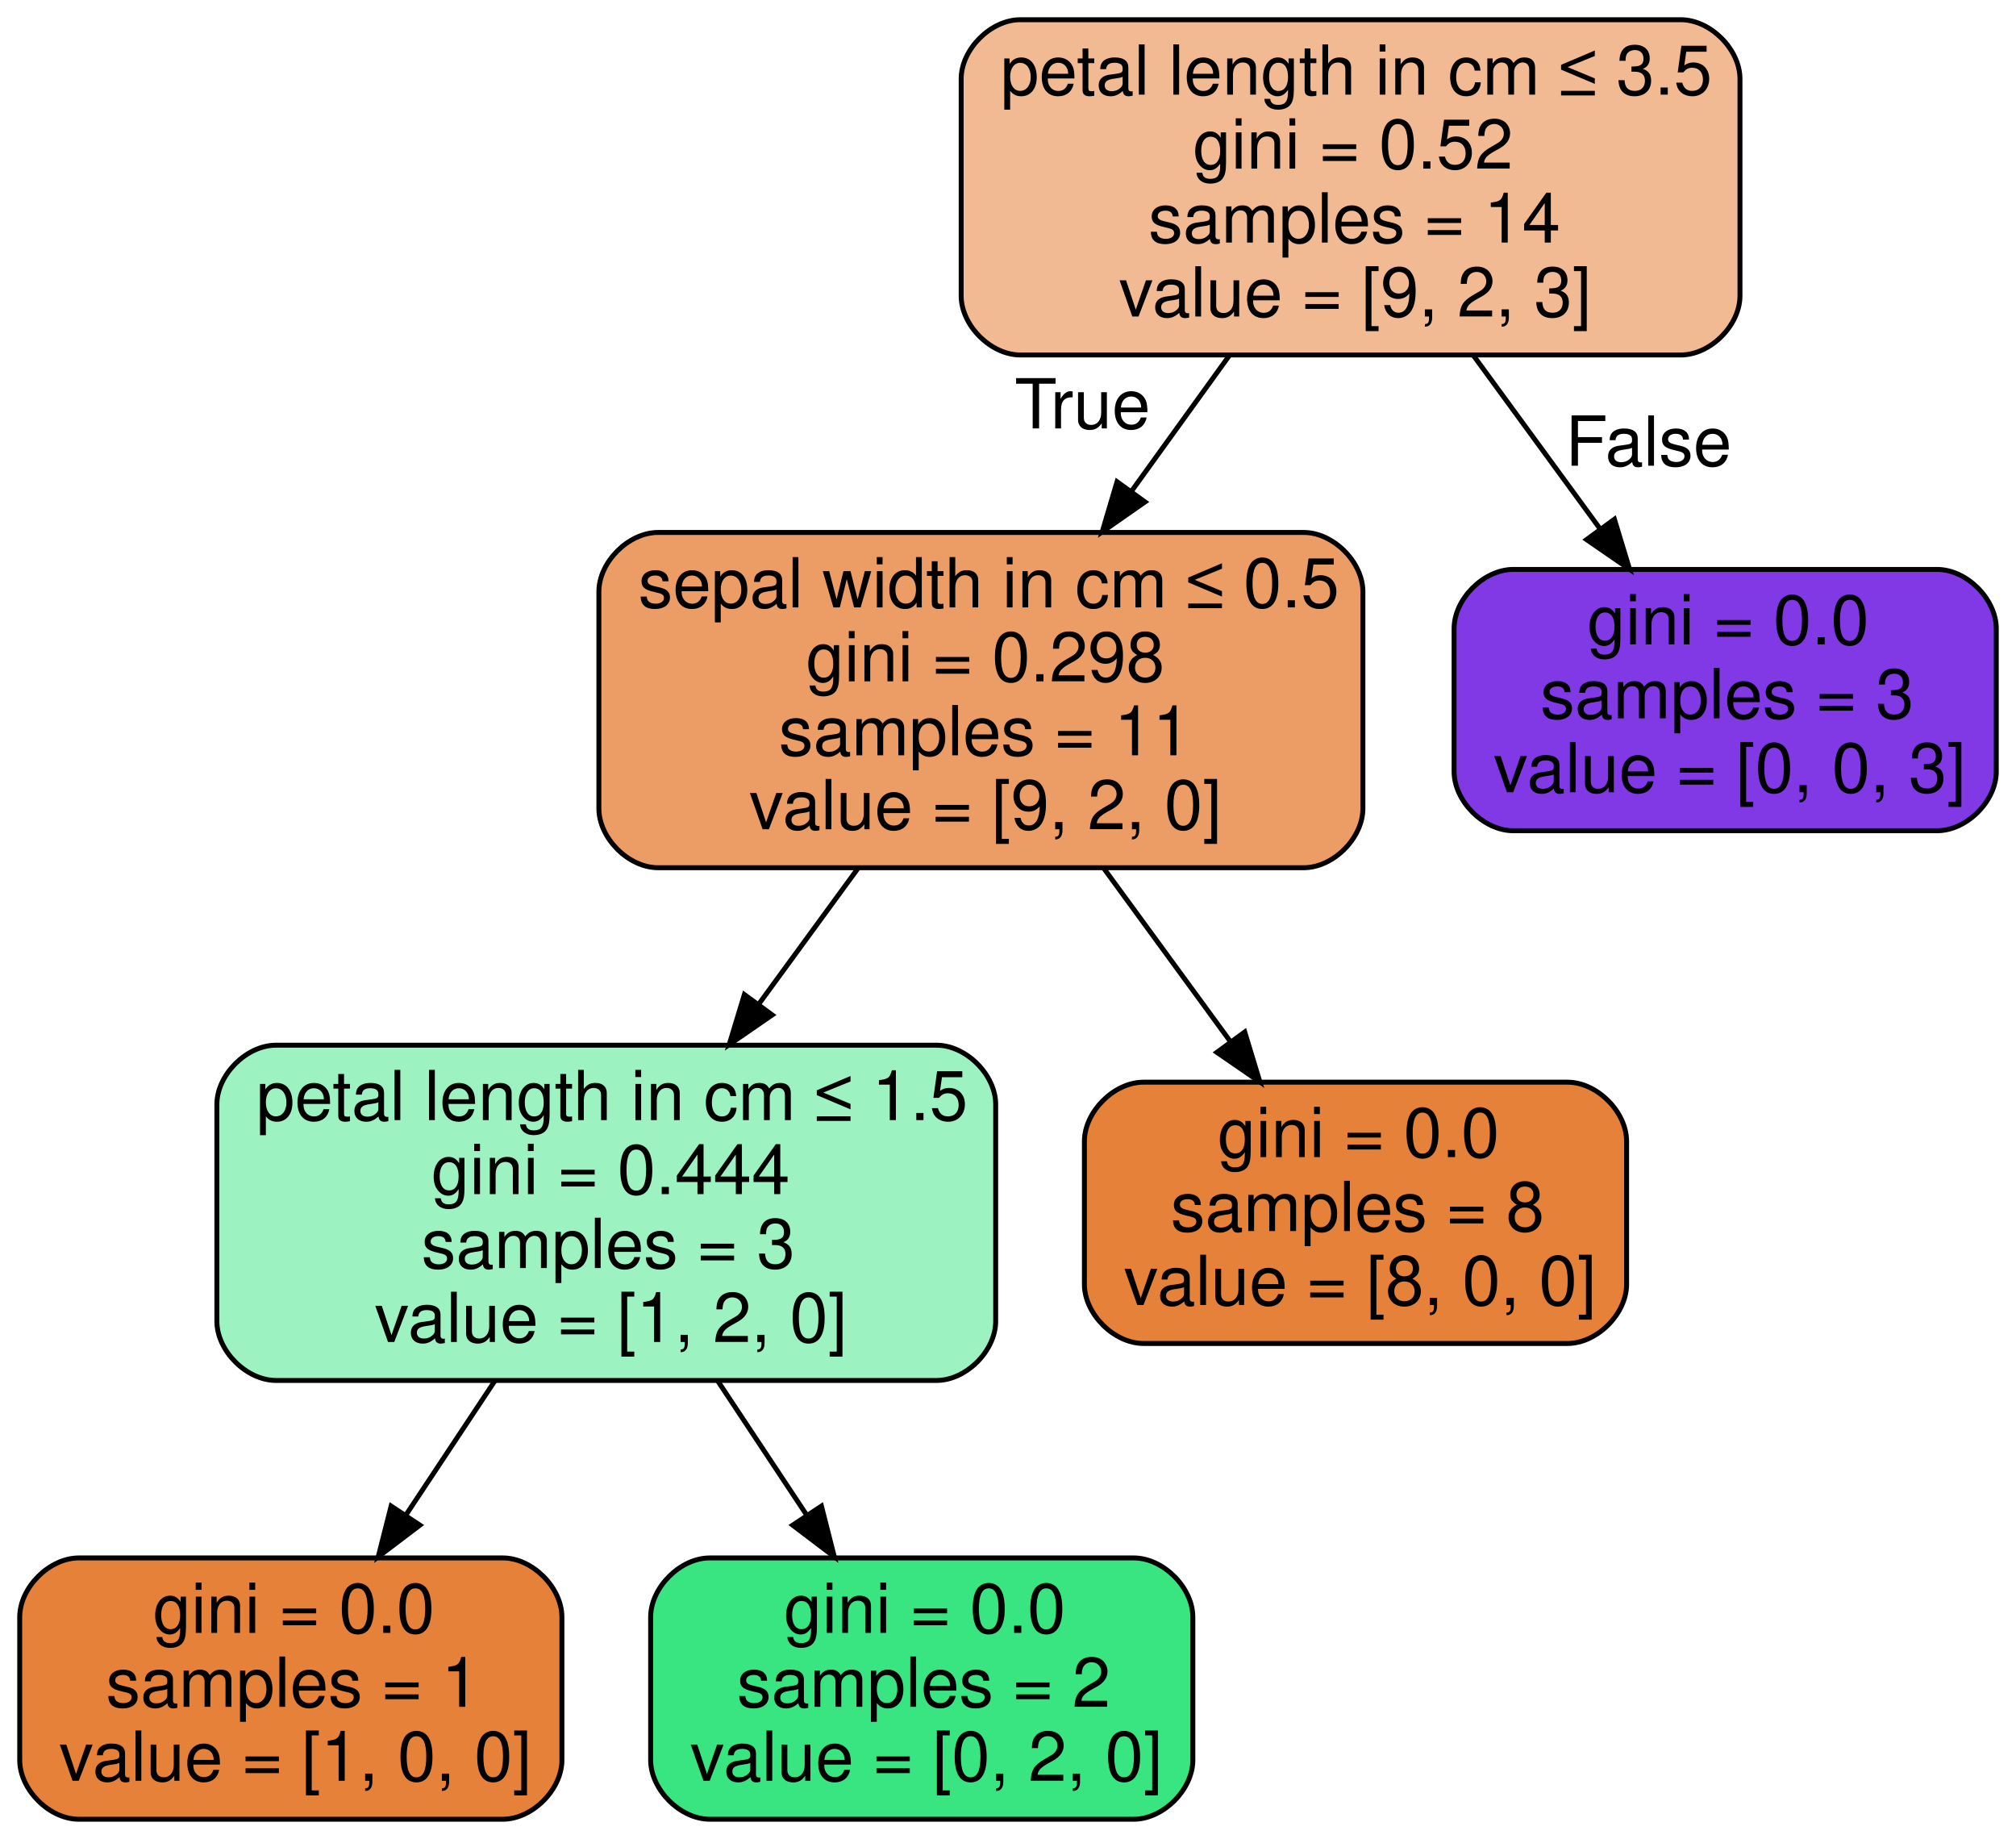
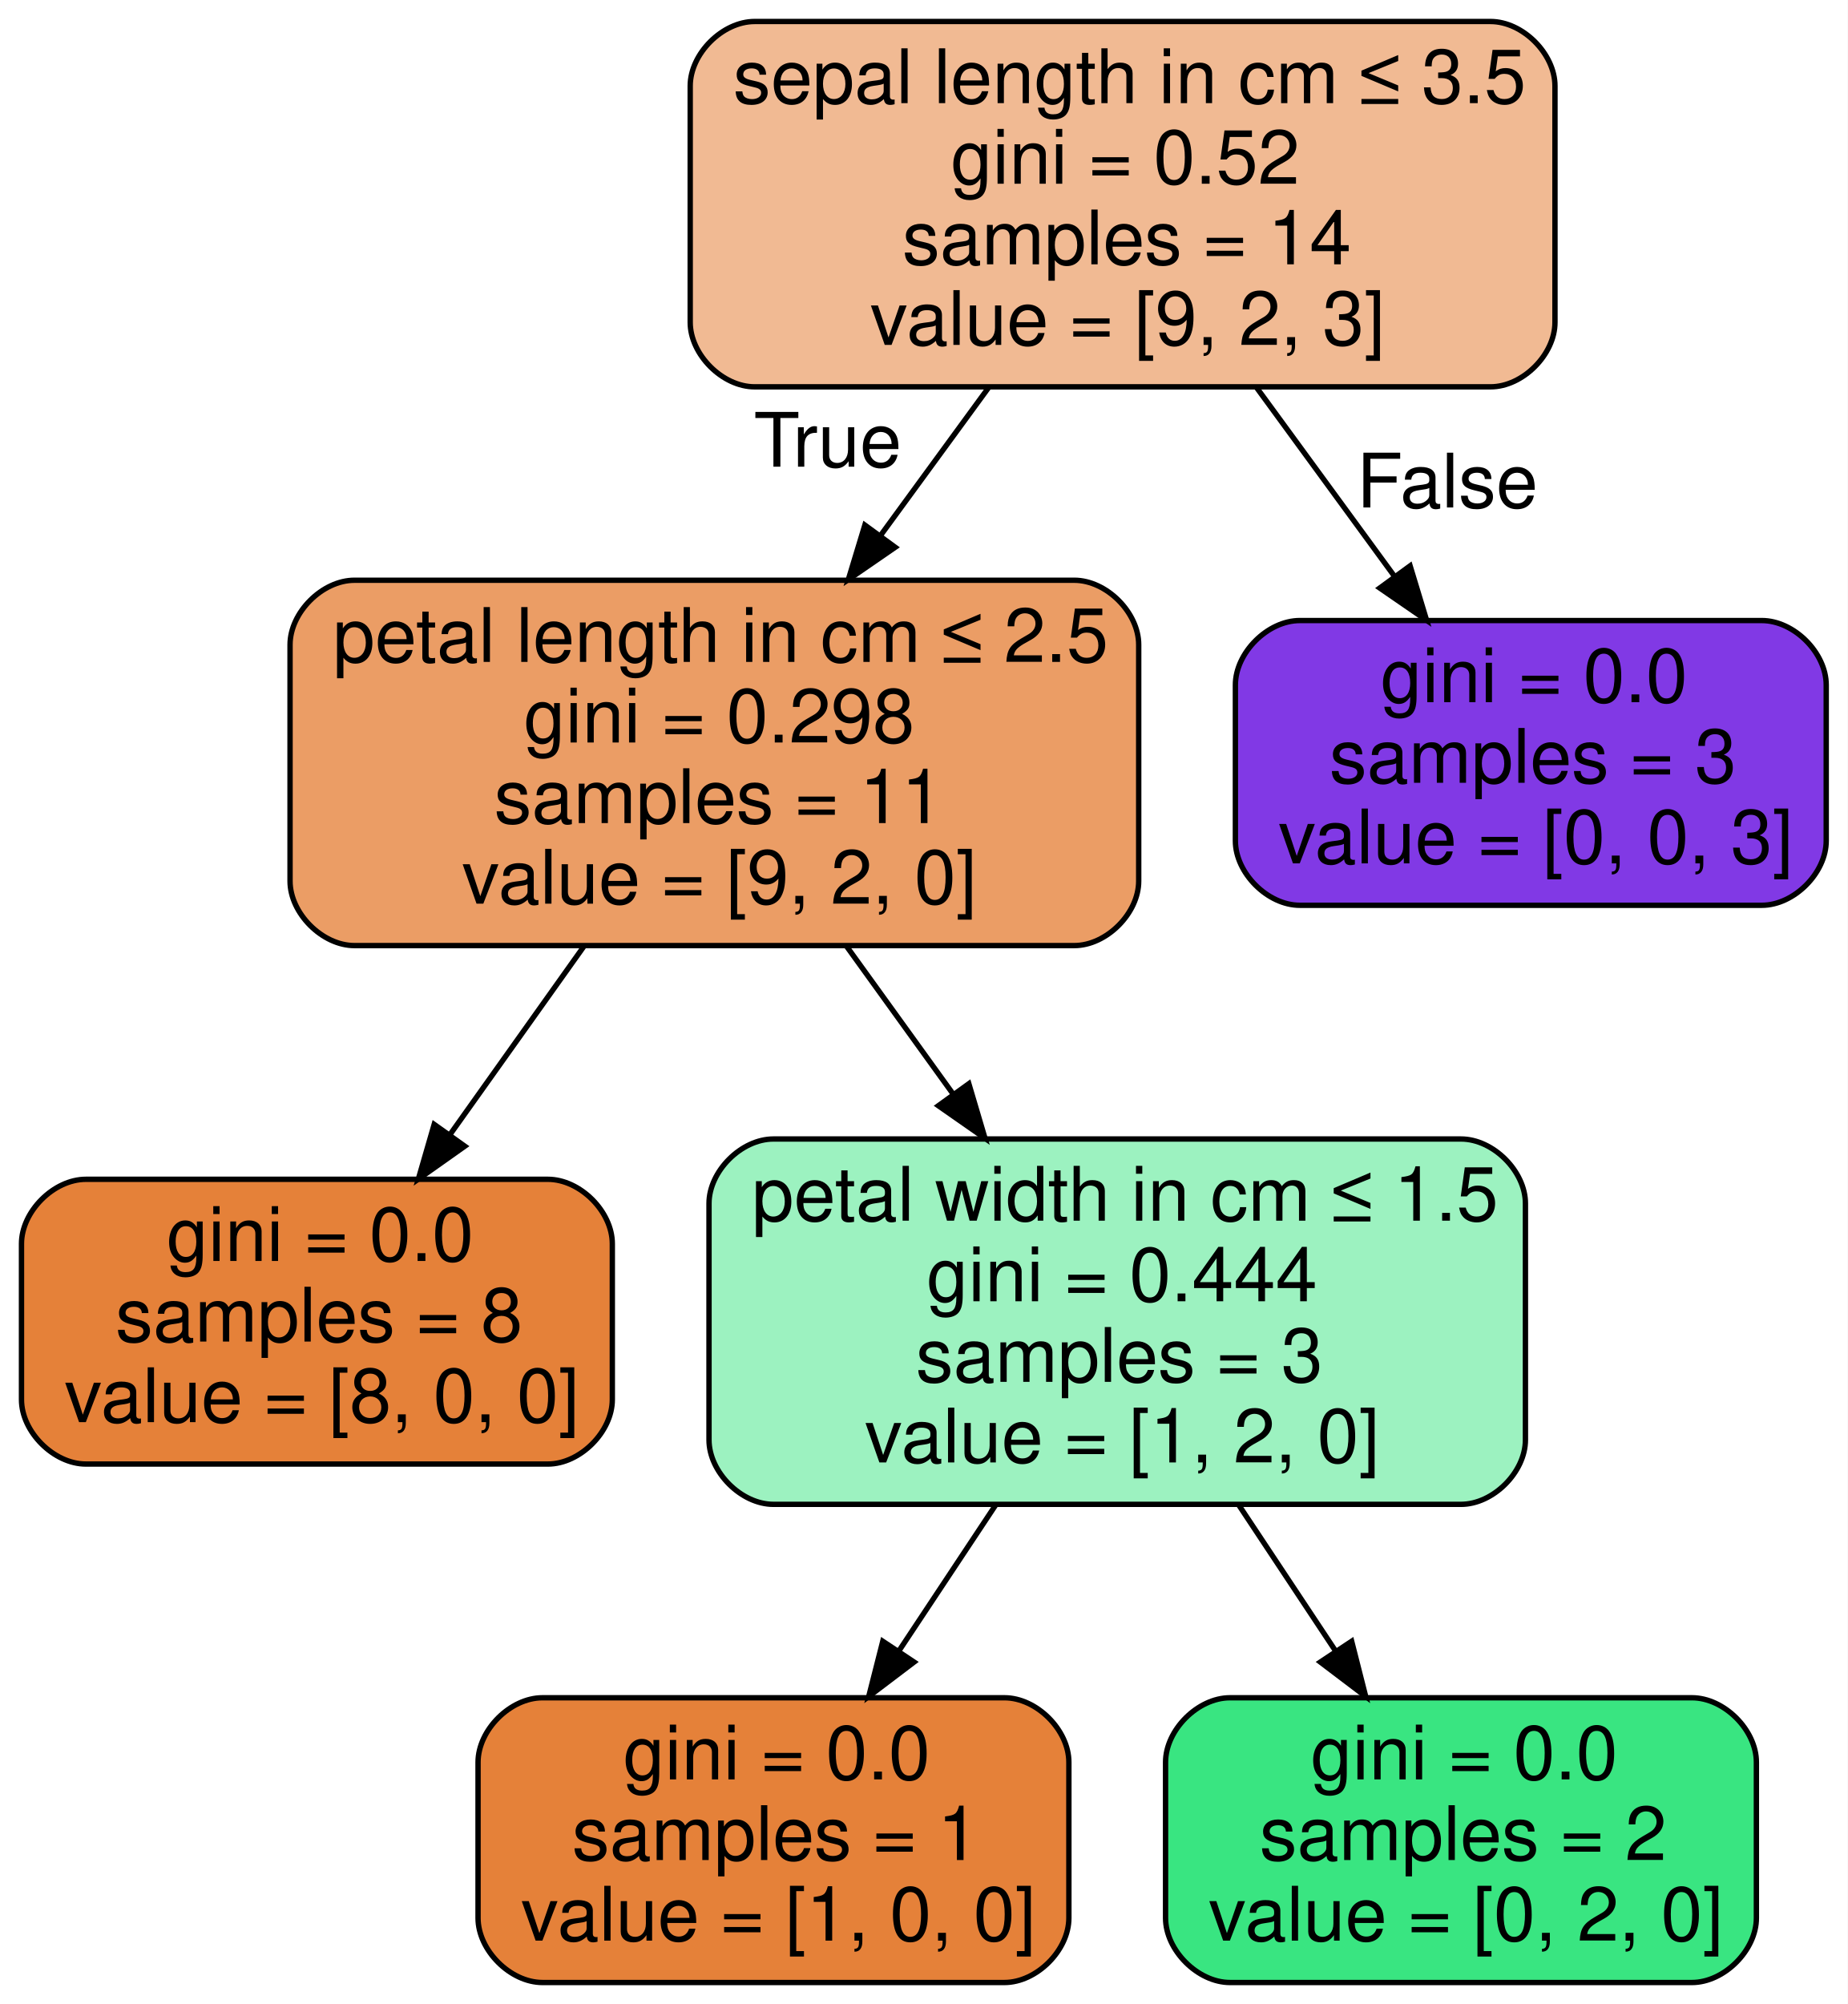
- <svg xmlns="http://www.w3.org/2000/svg" width="409pt" height="373pt" viewBox="0.00 0.00 409.00 373.00">
+ <svg xmlns="http://www.w3.org/2000/svg" width="344pt" height="373pt" viewBox="0.00 0.00 344.00 373.00">
  <g id="graph0" class="graph" transform="scale(1 1) rotate(0) translate(4 369)">
-     <polygon fill="#ffffff" stroke="transparent" points="-4,4 -4,-369 405,-369 405,4 -4,4" />
+     <polygon fill="#ffffff" stroke="transparent" points="-4,4 -4,-369 340,-369 340,4 -4,4" />
    <g id="node1" class="node">
-       <path fill="#f1ba93" stroke="#000000" d="M337,-365C337,-365 203,-365 203,-365 197,-365 191,-359 191,-353 191,-353 191,-309 191,-309 191,-303 197,-297 203,-297 203,-297 337,-297 337,-297 343,-297 349,-303 349,-309 349,-309 349,-353 349,-353 349,-359 343,-365 337,-365" />
-       <text text-anchor="start" x="199" y="-349.8" font-family="Helvetica,sans-Serif" font-size="14.00" fill="#000000">petal length in cm ≤ 3.5</text>
-       <text text-anchor="start" x="238" y="-334.8" font-family="Helvetica,sans-Serif" font-size="14.00" fill="#000000">gini = 0.52</text>
-       <text text-anchor="start" x="229" y="-319.8" font-family="Helvetica,sans-Serif" font-size="14.00" fill="#000000">samples = 14</text>
-       <text text-anchor="start" x="223" y="-304.8" font-family="Helvetica,sans-Serif" font-size="14.00" fill="#000000">value = [9, 2, 3]</text>
+       <path fill="#f1ba93" stroke="#000000" d="M273.5,-365C273.5,-365 136.5,-365 136.5,-365 130.5,-365 124.5,-359 124.5,-353 124.5,-353 124.5,-309 124.5,-309 124.5,-303 130.5,-297 136.5,-297 136.5,-297 273.5,-297 273.5,-297 279.5,-297 285.5,-303 285.5,-309 285.5,-309 285.5,-353 285.5,-353 285.5,-359 279.5,-365 273.5,-365" />
+       <text text-anchor="start" x="132.5" y="-349.8" font-family="Helvetica,sans-Serif" font-size="14.00" fill="#000000">sepal length in cm ≤ 3.5</text>
+       <text text-anchor="start" x="173" y="-334.8" font-family="Helvetica,sans-Serif" font-size="14.00" fill="#000000">gini = 0.52</text>
+       <text text-anchor="start" x="164" y="-319.8" font-family="Helvetica,sans-Serif" font-size="14.00" fill="#000000">samples = 14</text>
+       <text text-anchor="start" x="158" y="-304.8" font-family="Helvetica,sans-Serif" font-size="14.00" fill="#000000">value = [9, 2, 3]</text>
    </g>
    <g id="node2" class="node">
-       <path fill="#eb9d65" stroke="#000000" d="M260.5,-261C260.5,-261 129.5,-261 129.5,-261 123.5,-261 117.5,-255 117.5,-249 117.5,-249 117.5,-205 117.5,-205 117.5,-199 123.5,-193 129.5,-193 129.5,-193 260.5,-193 260.5,-193 266.5,-193 272.5,-199 272.5,-205 272.5,-205 272.5,-249 272.5,-249 272.5,-255 266.5,-261 260.5,-261" />
-       <text text-anchor="start" x="125.5" y="-245.8" font-family="Helvetica,sans-Serif" font-size="14.00" fill="#000000">sepal width in cm ≤ 0.5</text>
-       <text text-anchor="start" x="159.5" y="-230.8" font-family="Helvetica,sans-Serif" font-size="14.00" fill="#000000">gini = 0.298</text>
-       <text text-anchor="start" x="154" y="-215.8" font-family="Helvetica,sans-Serif" font-size="14.00" fill="#000000">samples = 11</text>
-       <text text-anchor="start" x="148" y="-200.8" font-family="Helvetica,sans-Serif" font-size="14.00" fill="#000000">value = [9, 2, 0]</text>
+       <path fill="#eb9d65" stroke="#000000" d="M196,-261C196,-261 62,-261 62,-261 56,-261 50,-255 50,-249 50,-249 50,-205 50,-205 50,-199 56,-193 62,-193 62,-193 196,-193 196,-193 202,-193 208,-199 208,-205 208,-205 208,-249 208,-249 208,-255 202,-261 196,-261" />
+       <text text-anchor="start" x="58" y="-245.8" font-family="Helvetica,sans-Serif" font-size="14.00" fill="#000000">petal length in cm ≤ 2.5</text>
+       <text text-anchor="start" x="93.5" y="-230.8" font-family="Helvetica,sans-Serif" font-size="14.00" fill="#000000">gini = 0.298</text>
+       <text text-anchor="start" x="88" y="-215.8" font-family="Helvetica,sans-Serif" font-size="14.00" fill="#000000">samples = 11</text>
+       <text text-anchor="start" x="82" y="-200.8" font-family="Helvetica,sans-Serif" font-size="14.00" fill="#000000">value = [9, 2, 0]</text>
    </g>
    <g id="edge1" class="edge">
-       <path fill="none" stroke="#000000" d="M245.442,-296.947C239.097,-288.147 232.188,-278.567 225.576,-269.399" />
-       <polygon fill="#000000" stroke="#000000" points="228.301,-267.194 219.613,-261.13 222.623,-271.288 228.301,-267.194" />
-       <text text-anchor="middle" x="215.615" y="-282.108" font-family="Helvetica,sans-Serif" font-size="14.00" fill="#000000">True</text>
+       <path fill="none" stroke="#000000" d="M180.115,-296.947C173.685,-288.147 166.684,-278.567 159.984,-269.399" />
+       <polygon fill="#000000" stroke="#000000" points="162.667,-267.139 153.941,-261.13 157.016,-271.269 162.667,-267.139" />
+       <text text-anchor="middle" x="150.099" y="-282.133" font-family="Helvetica,sans-Serif" font-size="14.00" fill="#000000">True</text>
    </g>
    <g id="node7" class="node">
-       <path fill="#8139e5" stroke="#000000" d="M389,-253.5C389,-253.5 303,-253.5 303,-253.5 297,-253.5 291,-247.5 291,-241.5 291,-241.5 291,-212.5 291,-212.5 291,-206.5 297,-200.5 303,-200.5 303,-200.5 389,-200.5 389,-200.5 395,-200.5 401,-206.5 401,-212.5 401,-212.5 401,-241.5 401,-241.5 401,-247.5 395,-253.5 389,-253.5" />
-       <text text-anchor="start" x="318" y="-238.3" font-family="Helvetica,sans-Serif" font-size="14.00" fill="#000000">gini = 0.0</text>
-       <text text-anchor="start" x="308.5" y="-223.3" font-family="Helvetica,sans-Serif" font-size="14.00" fill="#000000">samples = 3</text>
-       <text text-anchor="start" x="299" y="-208.3" font-family="Helvetica,sans-Serif" font-size="14.00" fill="#000000">value = [0, 0, 3]</text>
+       <path fill="#8139e5" stroke="#000000" d="M324,-253.5C324,-253.5 238,-253.5 238,-253.5 232,-253.5 226,-247.5 226,-241.5 226,-241.5 226,-212.5 226,-212.5 226,-206.5 232,-200.5 238,-200.5 238,-200.5 324,-200.5 324,-200.5 330,-200.5 336,-206.5 336,-212.5 336,-212.5 336,-241.5 336,-241.5 336,-247.5 330,-253.5 324,-253.5" />
+       <text text-anchor="start" x="253" y="-238.3" font-family="Helvetica,sans-Serif" font-size="14.00" fill="#000000">gini = 0.0</text>
+       <text text-anchor="start" x="243.5" y="-223.3" font-family="Helvetica,sans-Serif" font-size="14.00" fill="#000000">samples = 3</text>
+       <text text-anchor="start" x="234" y="-208.3" font-family="Helvetica,sans-Serif" font-size="14.00" fill="#000000">value = [0, 0, 3]</text>
    </g>
    <g id="edge6" class="edge">
-       <path fill="none" stroke="#000000" d="M294.885,-296.947C303.096,-285.711 312.237,-273.202 320.493,-261.904" />
-       <polygon fill="#000000" stroke="#000000" points="323.529,-263.681 326.604,-253.542 317.878,-259.551 323.529,-263.681" />
-       <text text-anchor="middle" x="330.447" y="-274.545" font-family="Helvetica,sans-Serif" font-size="14.00" fill="#000000">False</text>
+       <path fill="none" stroke="#000000" d="M229.885,-296.947C238.096,-285.711 247.237,-273.202 255.493,-261.904" />
+       <polygon fill="#000000" stroke="#000000" points="258.529,-263.681 261.604,-253.542 252.878,-259.551 258.529,-263.681" />
+       <text text-anchor="middle" x="265.447" y="-274.545" font-family="Helvetica,sans-Serif" font-size="14.00" fill="#000000">False</text>
    </g>
    <g id="node3" class="node">
-       <path fill="#9cf2c0" stroke="#000000" d="M186,-157C186,-157 52,-157 52,-157 46,-157 40,-151 40,-145 40,-145 40,-101 40,-101 40,-95 46,-89 52,-89 52,-89 186,-89 186,-89 192,-89 198,-95 198,-101 198,-101 198,-145 198,-145 198,-151 192,-157 186,-157" />
-       <text text-anchor="start" x="48" y="-141.8" font-family="Helvetica,sans-Serif" font-size="14.00" fill="#000000">petal length in cm ≤ 1.5</text>
-       <text text-anchor="start" x="83.5" y="-126.8" font-family="Helvetica,sans-Serif" font-size="14.00" fill="#000000">gini = 0.444</text>
-       <text text-anchor="start" x="81.5" y="-111.8" font-family="Helvetica,sans-Serif" font-size="14.00" fill="#000000">samples = 3</text>
-       <text text-anchor="start" x="72" y="-96.8" font-family="Helvetica,sans-Serif" font-size="14.00" fill="#000000">value = [1, 2, 0]</text>
+       <path fill="#e58139" stroke="#000000" d="M98,-149.5C98,-149.5 12,-149.5 12,-149.5 6,-149.5 0,-143.5 0,-137.5 0,-137.5 0,-108.5 0,-108.5 0,-102.5 6,-96.5 12,-96.5 12,-96.5 98,-96.5 98,-96.5 104,-96.5 110,-102.5 110,-108.5 110,-108.5 110,-137.5 110,-137.5 110,-143.5 104,-149.5 98,-149.5" />
+       <text text-anchor="start" x="27" y="-134.3" font-family="Helvetica,sans-Serif" font-size="14.00" fill="#000000">gini = 0.0</text>
+       <text text-anchor="start" x="17.5" y="-119.3" font-family="Helvetica,sans-Serif" font-size="14.00" fill="#000000">samples = 8</text>
+       <text text-anchor="start" x="8" y="-104.3" font-family="Helvetica,sans-Serif" font-size="14.00" fill="#000000">value = [8, 0, 0]</text>
    </g>
    <g id="edge2" class="edge">
-       <path fill="none" stroke="#000000" d="M170.115,-192.946C163.685,-184.148 156.684,-174.567 149.984,-165.399" />
-       <polygon fill="#000000" stroke="#000000" points="152.667,-163.139 143.941,-157.13 147.016,-167.269 152.667,-163.139" />
+       <path fill="none" stroke="#000000" d="M104.77,-192.946C96.775,-181.711 87.875,-169.202 79.836,-157.904" />
+       <polygon fill="#000000" stroke="#000000" points="82.535,-155.661 73.886,-149.542 76.832,-159.719 82.535,-155.661" />
+     </g>
+     <g id="node4" class="node">
+       <path fill="#9cf2c0" stroke="#000000" d="M268,-157C268,-157 140,-157 140,-157 134,-157 128,-151 128,-145 128,-145 128,-101 128,-101 128,-95 134,-89 140,-89 140,-89 268,-89 268,-89 274,-89 280,-95 280,-101 280,-101 280,-145 280,-145 280,-151 274,-157 268,-157" />
+       <text text-anchor="start" x="136" y="-141.8" font-family="Helvetica,sans-Serif" font-size="14.00" fill="#000000">petal width in cm ≤ 1.5</text>
+       <text text-anchor="start" x="168.5" y="-126.8" font-family="Helvetica,sans-Serif" font-size="14.00" fill="#000000">gini = 0.444</text>
+       <text text-anchor="start" x="166.5" y="-111.8" font-family="Helvetica,sans-Serif" font-size="14.00" fill="#000000">samples = 3</text>
+       <text text-anchor="start" x="157" y="-96.8" font-family="Helvetica,sans-Serif" font-size="14.00" fill="#000000">value = [1, 2, 0]</text>
+     </g>
+     <g id="edge3" class="edge">
+       <path fill="none" stroke="#000000" d="M153.558,-192.946C159.903,-184.148 166.812,-174.567 173.424,-165.399" />
+       <polygon fill="#000000" stroke="#000000" points="176.377,-167.288 179.387,-157.13 170.699,-163.194 176.377,-167.288" />
+     </g>
+     <g id="node5" class="node">
+       <path fill="#e58139" stroke="#000000" d="M183,-53C183,-53 97,-53 97,-53 91,-53 85,-47 85,-41 85,-41 85,-12 85,-12 85,-6 91,0 97,0 97,0 183,0 183,0 189,0 195,-6 195,-12 195,-12 195,-41 195,-41 195,-47 189,-53 183,-53" />
+       <text text-anchor="start" x="112" y="-37.8" font-family="Helvetica,sans-Serif" font-size="14.00" fill="#000000">gini = 0.0</text>
+       <text text-anchor="start" x="102.5" y="-22.8" font-family="Helvetica,sans-Serif" font-size="14.00" fill="#000000">samples = 1</text>
+       <text text-anchor="start" x="93" y="-7.8" font-family="Helvetica,sans-Serif" font-size="14.00" fill="#000000">value = [1, 0, 0]</text>
+     </g>
+     <g id="edge4" class="edge">
+       <path fill="none" stroke="#000000" d="M181.436,-88.978C175.606,-80.187 169.317,-70.704 163.443,-61.848" />
+       <polygon fill="#000000" stroke="#000000" points="166.184,-59.648 157.74,-53.248 160.35,-63.517 166.184,-59.648" />
    </g>
    <g id="node6" class="node">
-       <path fill="#e58139" stroke="#000000" d="M314,-149.5C314,-149.5 228,-149.5 228,-149.5 222,-149.5 216,-143.5 216,-137.5 216,-137.5 216,-108.5 216,-108.5 216,-102.5 222,-96.5 228,-96.5 228,-96.5 314,-96.5 314,-96.5 320,-96.5 326,-102.5 326,-108.5 326,-108.5 326,-137.5 326,-137.5 326,-143.5 320,-149.5 314,-149.5" />
-       <text text-anchor="start" x="243" y="-134.3" font-family="Helvetica,sans-Serif" font-size="14.00" fill="#000000">gini = 0.0</text>
-       <text text-anchor="start" x="233.5" y="-119.3" font-family="Helvetica,sans-Serif" font-size="14.00" fill="#000000">samples = 8</text>
-       <text text-anchor="start" x="224" y="-104.3" font-family="Helvetica,sans-Serif" font-size="14.00" fill="#000000">value = [8, 0, 0]</text>
+       <path fill="#39e581" stroke="#000000" d="M311,-53C311,-53 225,-53 225,-53 219,-53 213,-47 213,-41 213,-41 213,-12 213,-12 213,-6 219,0 225,0 225,0 311,0 311,0 317,0 323,-6 323,-12 323,-12 323,-41 323,-41 323,-47 317,-53 311,-53" />
+       <text text-anchor="start" x="240" y="-37.8" font-family="Helvetica,sans-Serif" font-size="14.00" fill="#000000">gini = 0.0</text>
+       <text text-anchor="start" x="230.5" y="-22.8" font-family="Helvetica,sans-Serif" font-size="14.00" fill="#000000">samples = 2</text>
+       <text text-anchor="start" x="221" y="-7.8" font-family="Helvetica,sans-Serif" font-size="14.00" fill="#000000">value = [0, 2, 0]</text>
    </g>
    <g id="edge5" class="edge">
-       <path fill="none" stroke="#000000" d="M219.885,-192.946C228.096,-181.711 237.237,-169.202 245.493,-157.904" />
-       <polygon fill="#000000" stroke="#000000" points="248.53,-159.681 251.604,-149.542 242.878,-155.551 248.53,-159.681" />
-     </g>
-     <g id="node4" class="node">
-       <path fill="#e58139" stroke="#000000" d="M98,-53C98,-53 12,-53 12,-53 6,-53 0,-47 0,-41 0,-41 0,-12 0,-12 0,-6 6,0 12,0 12,0 98,0 98,0 104,0 110,-6 110,-12 110,-12 110,-41 110,-41 110,-47 104,-53 98,-53" />
-       <text text-anchor="start" x="27" y="-37.8" font-family="Helvetica,sans-Serif" font-size="14.00" fill="#000000">gini = 0.0</text>
-       <text text-anchor="start" x="17.5" y="-22.8" font-family="Helvetica,sans-Serif" font-size="14.00" fill="#000000">samples = 1</text>
-       <text text-anchor="start" x="8" y="-7.8" font-family="Helvetica,sans-Serif" font-size="14.00" fill="#000000">value = [1, 0, 0]</text>
-     </g>
-     <g id="edge3" class="edge">
-       <path fill="none" stroke="#000000" d="M96.436,-88.978C90.606,-80.187 84.317,-70.704 78.443,-61.848" />
-       <polygon fill="#000000" stroke="#000000" points="81.184,-59.648 72.74,-53.248 75.35,-63.517 81.184,-59.648" />
-     </g>
-     <g id="node5" class="node">
-       <path fill="#39e581" stroke="#000000" d="M226,-53C226,-53 140,-53 140,-53 134,-53 128,-47 128,-41 128,-41 128,-12 128,-12 128,-6 134,0 140,0 140,0 226,0 226,0 232,0 238,-6 238,-12 238,-12 238,-41 238,-41 238,-47 232,-53 226,-53" />
-       <text text-anchor="start" x="155" y="-37.8" font-family="Helvetica,sans-Serif" font-size="14.00" fill="#000000">gini = 0.0</text>
-       <text text-anchor="start" x="145.5" y="-22.8" font-family="Helvetica,sans-Serif" font-size="14.00" fill="#000000">samples = 2</text>
-       <text text-anchor="start" x="136" y="-7.8" font-family="Helvetica,sans-Serif" font-size="14.00" fill="#000000">value = [0, 2, 0]</text>
-     </g>
-     <g id="edge4" class="edge">
-       <path fill="none" stroke="#000000" d="M141.564,-88.978C147.394,-80.187 153.683,-70.704 159.557,-61.848" />
-       <polygon fill="#000000" stroke="#000000" points="162.65,-63.517 165.26,-53.248 156.816,-59.648 162.65,-63.517" />
+       <path fill="none" stroke="#000000" d="M226.564,-88.978C232.394,-80.187 238.683,-70.704 244.557,-61.848" />
+       <polygon fill="#000000" stroke="#000000" points="247.65,-63.517 250.26,-53.248 241.816,-59.648 247.65,-63.517" />
    </g>
  </g>
</svg>
